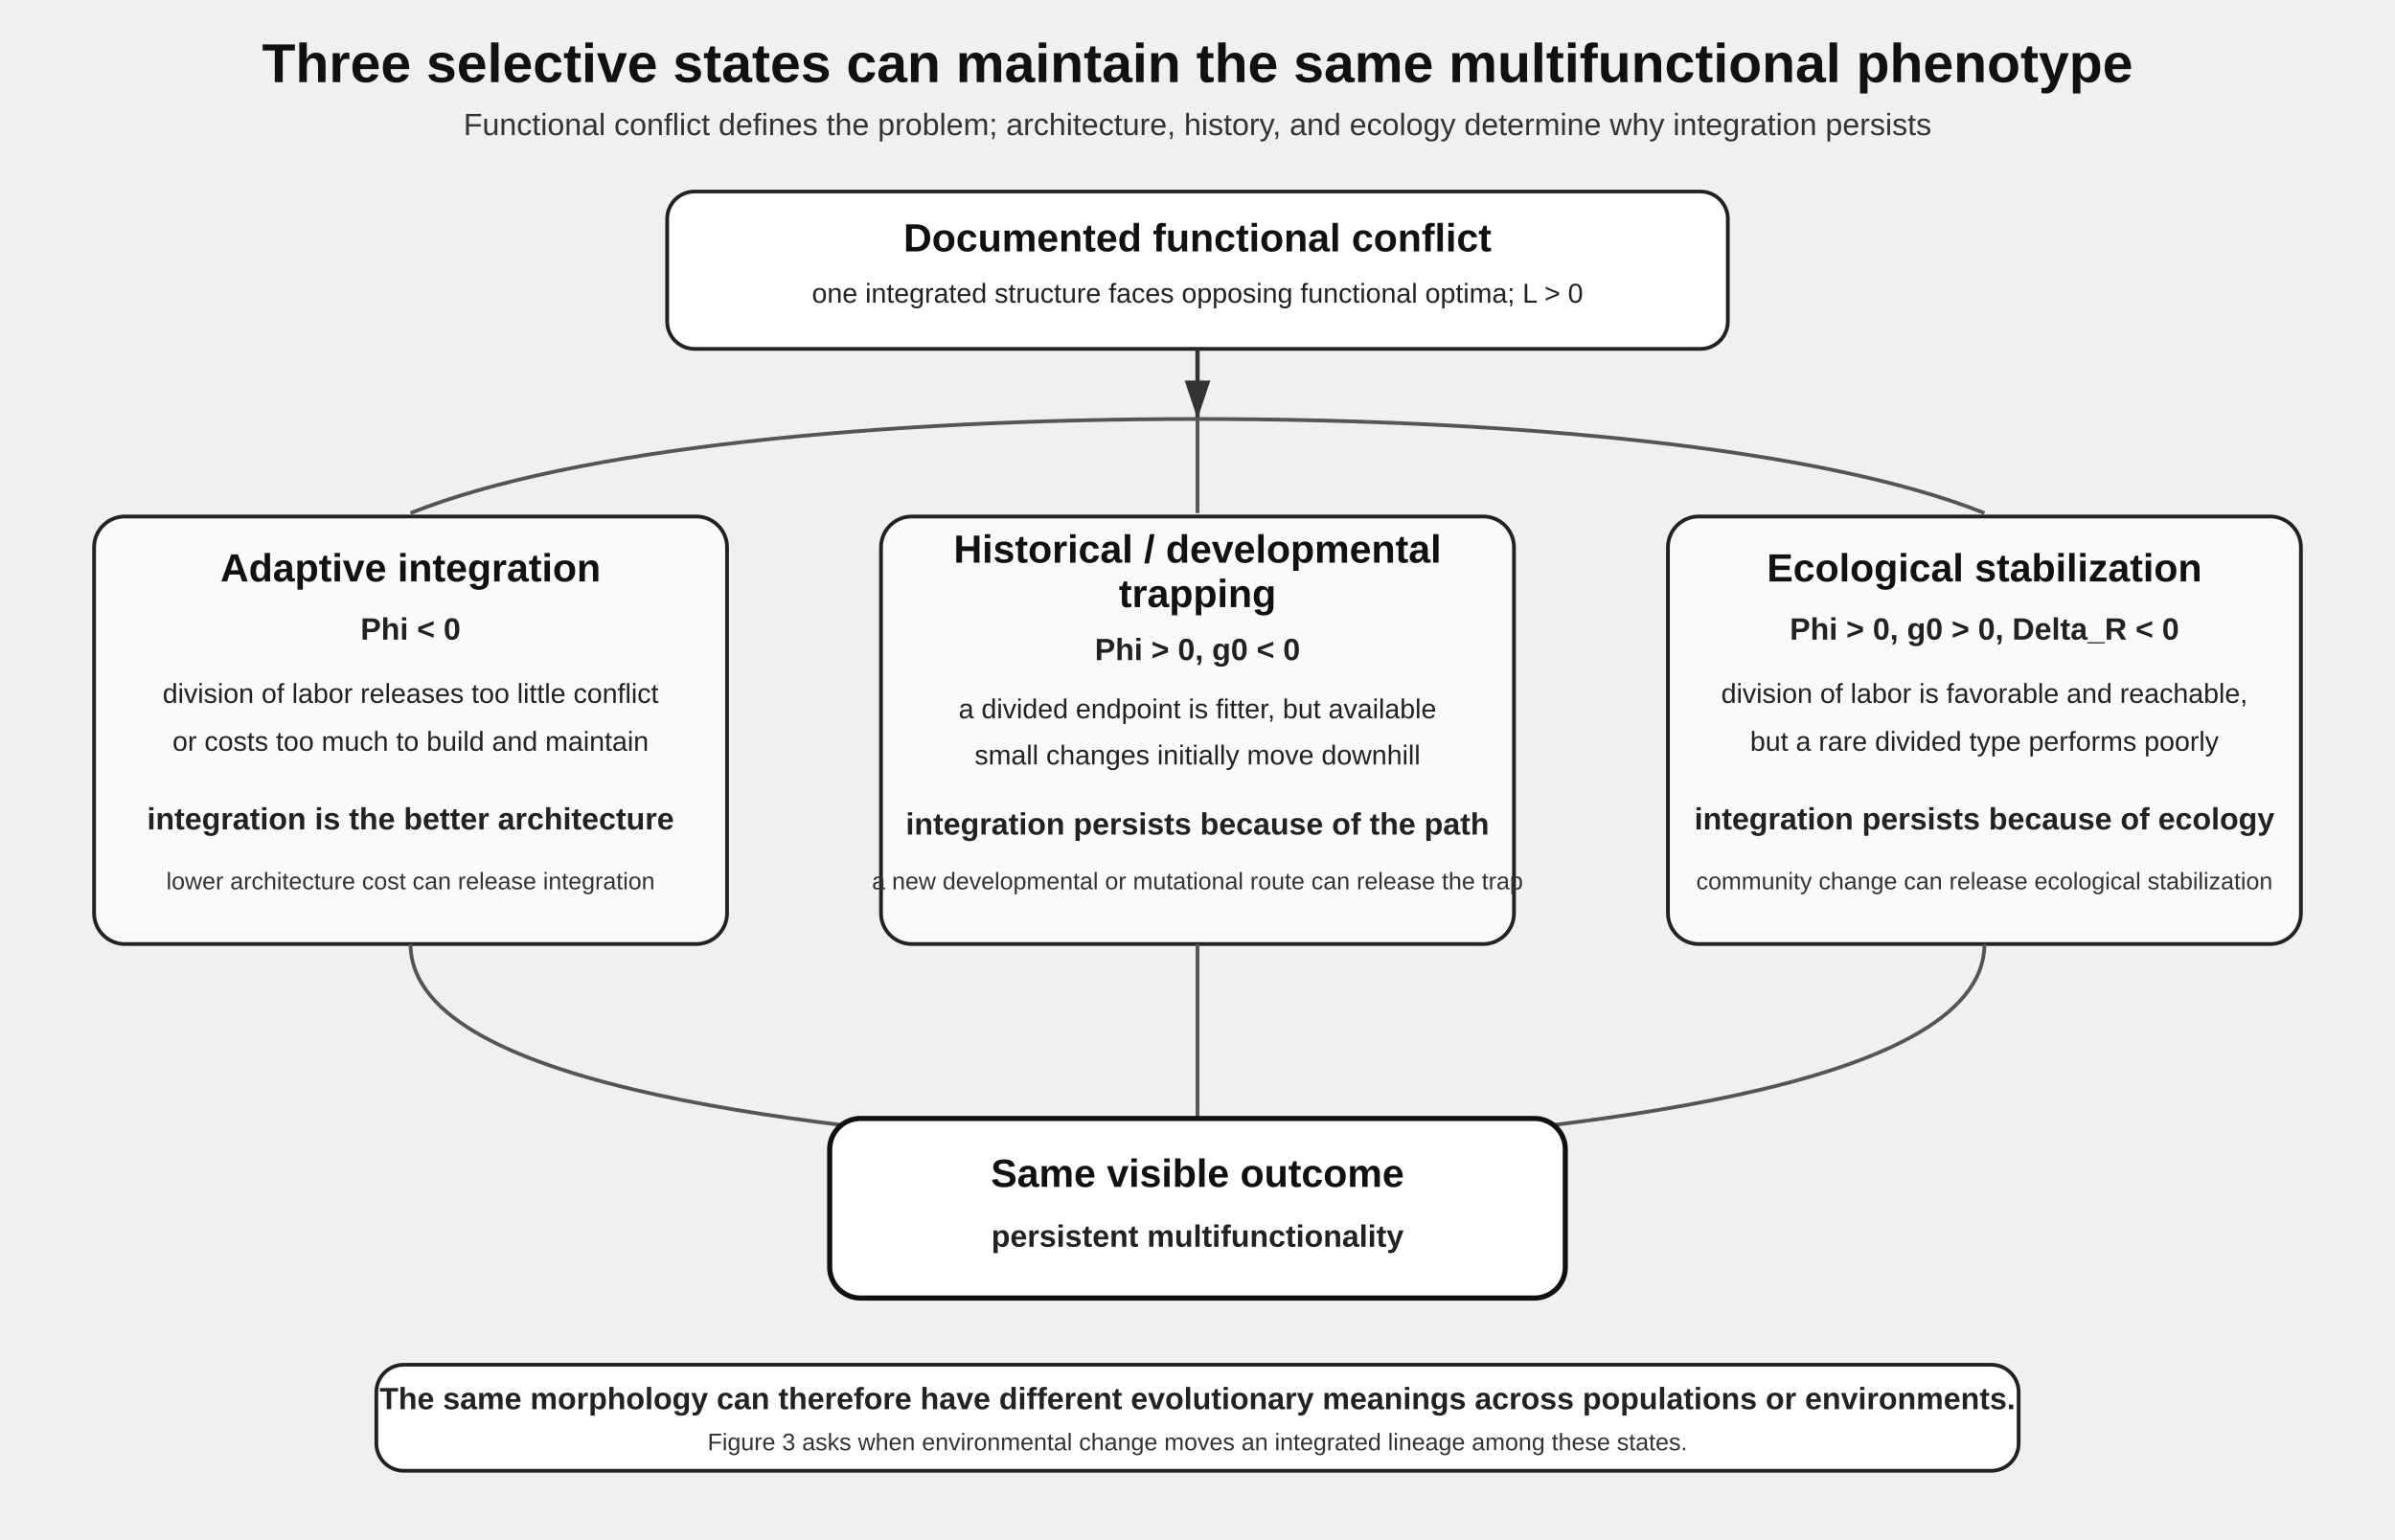
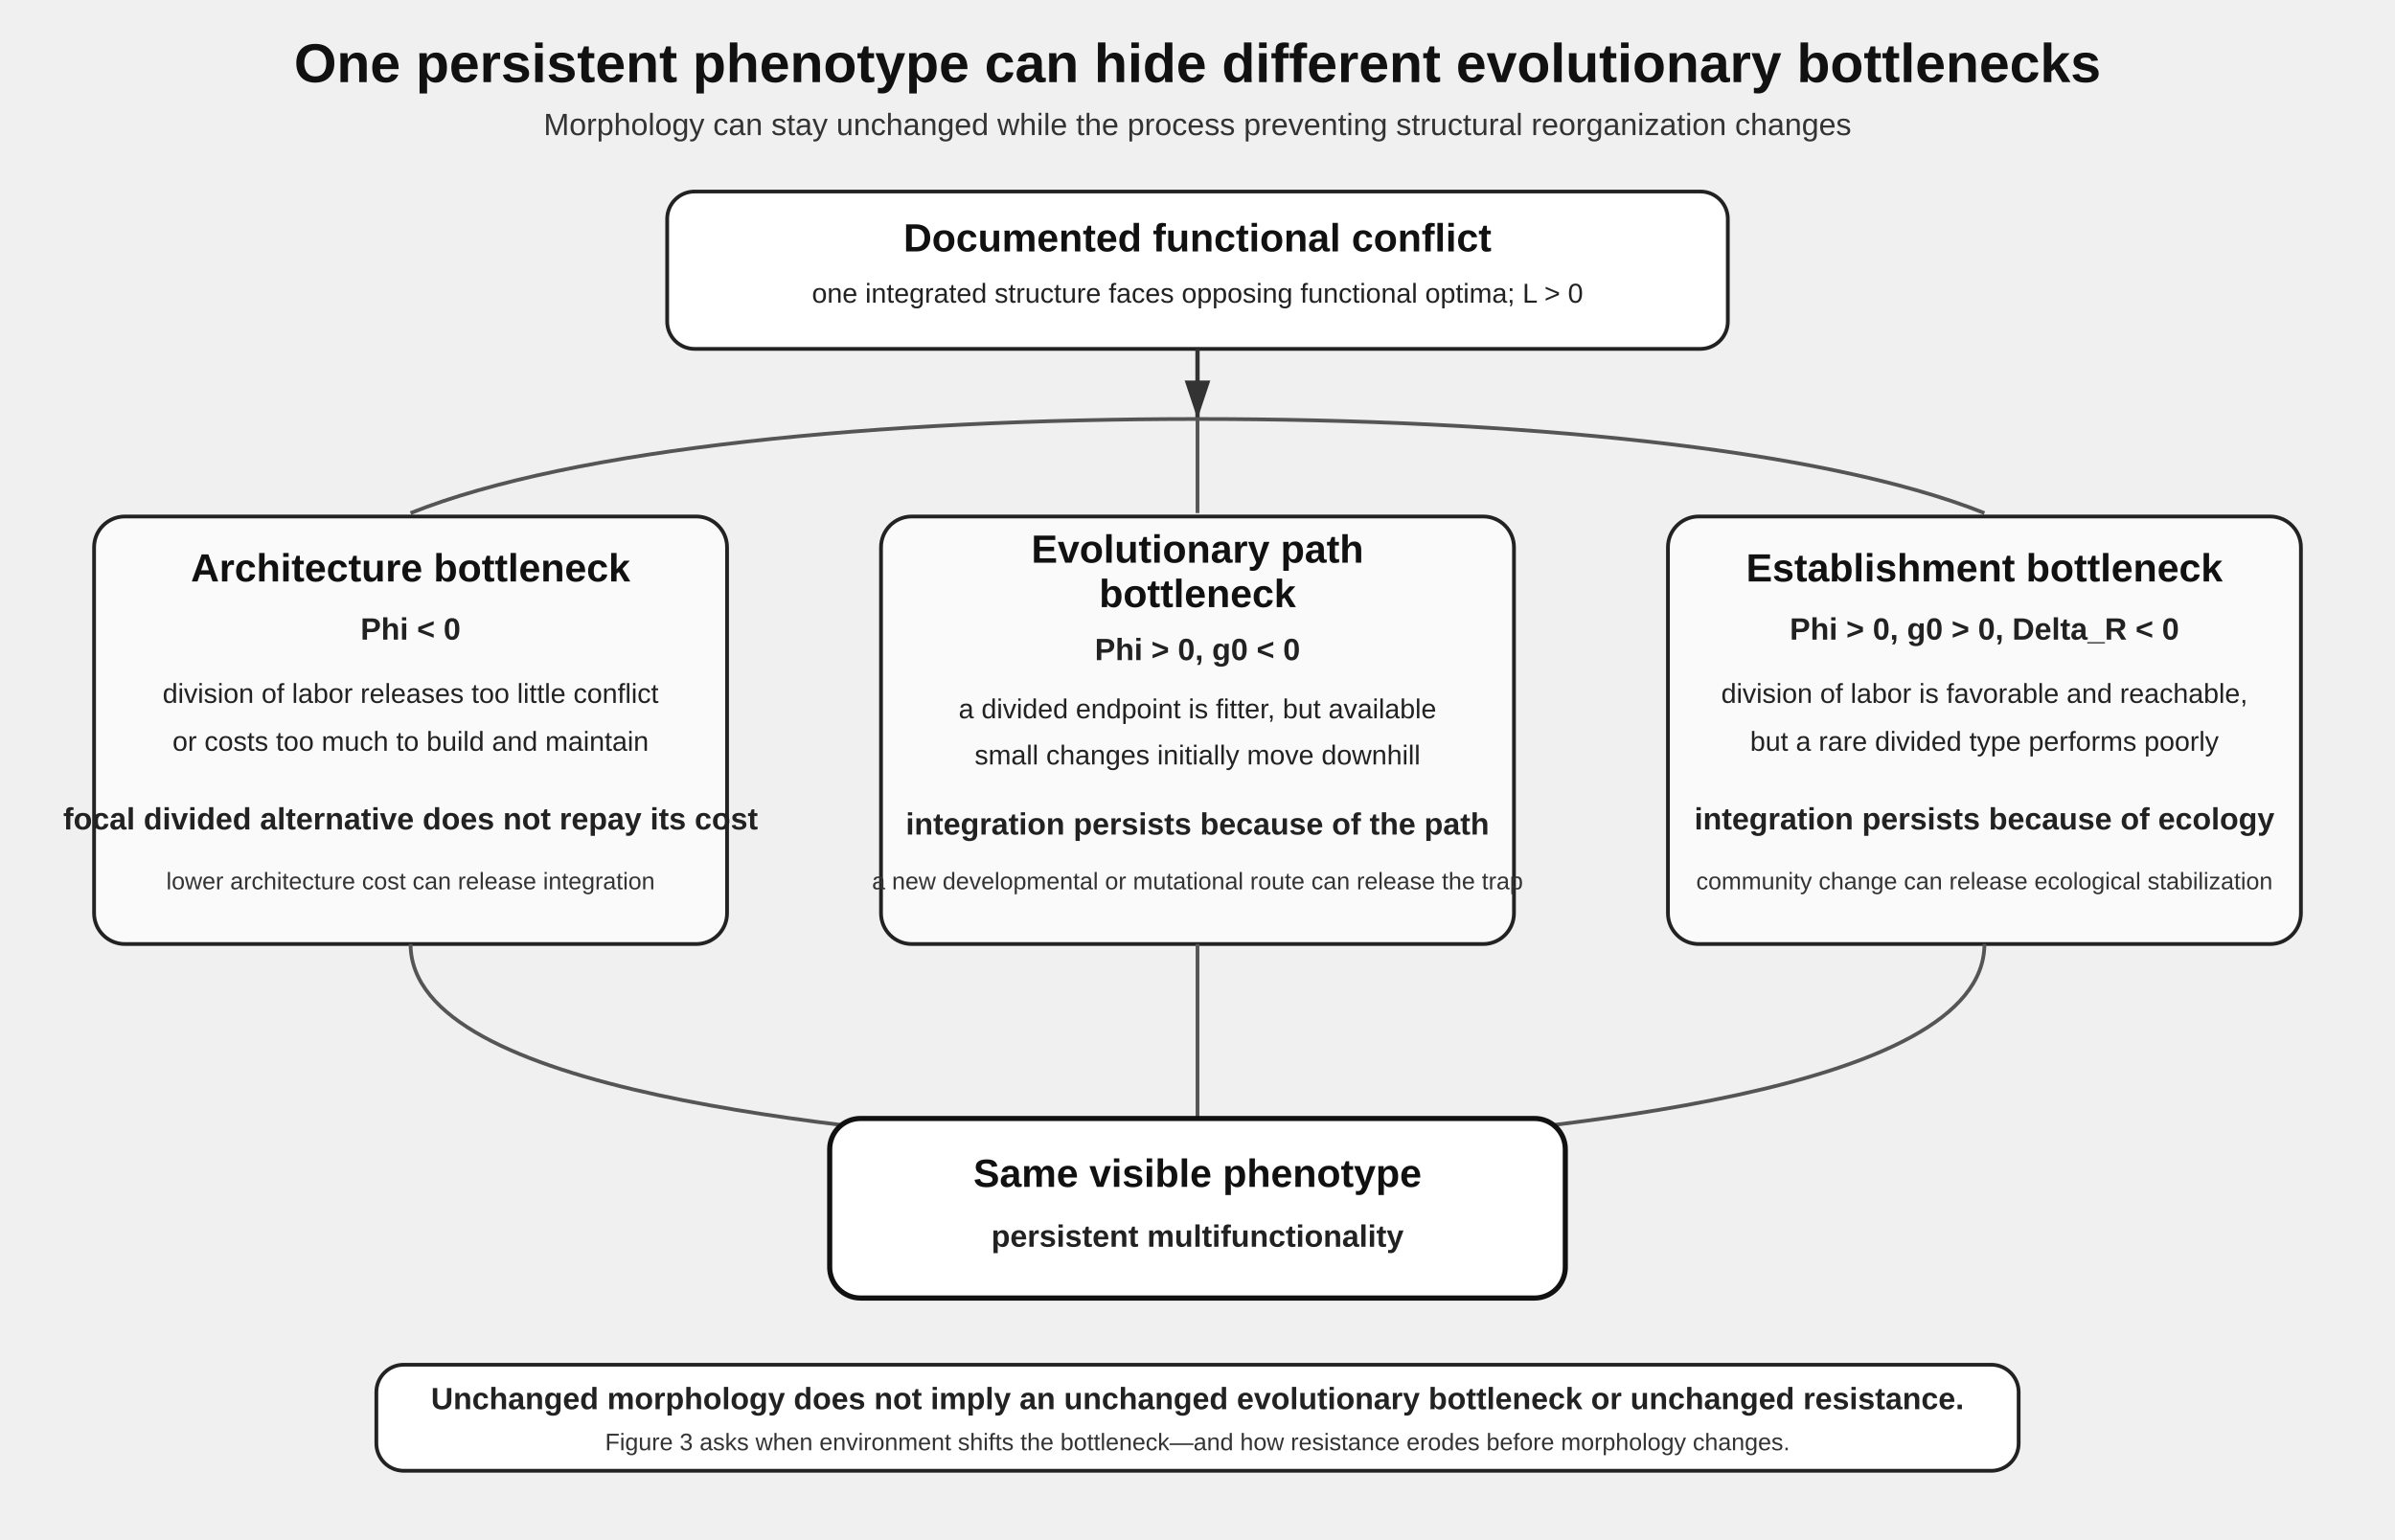
<svg xmlns="http://www.w3.org/2000/svg" width="1400" height="900" viewBox="0 0 1400 900">
  <defs>
    <marker id="arrow" markerWidth="10" markerHeight="10" refX="9" refY="3" orient="auto" markerUnits="strokeWidth">
      <path d="M0,0 L0,6 L9,3 z" fill="#333" />
    </marker>
    <style>
      .title { font:700 32px Arial,Helvetica,sans-serif; fill:#111; }
      .subtitle { font:400 18px Arial,Helvetica,sans-serif; fill:#333; }
      .head { font:700 23px Arial,Helvetica,sans-serif; fill:#111; }
      .mid { font:600 18px Arial,Helvetica,sans-serif; fill:#222; }
      .body { font:400 16px Arial,Helvetica,sans-serif; fill:#222; }
      .tiny { font:400 14px Arial,Helvetica,sans-serif; fill:#333; }
      .box { fill:#fff; stroke:#222; stroke-width:2.2; rx:16; }
      .state { fill:#fafafa; stroke:#222; stroke-width:2.2; rx:18; }
      .outcome { fill:#fff; stroke:#111; stroke-width:3; rx:18; }
      .arrow { stroke:#333; stroke-width:2.5; fill:none; marker-end:url(#arrow); }
      .line { stroke:#555; stroke-width:2.2; fill:none; }
      .dash { stroke:#666; stroke-width:2; stroke-dasharray:8 6; fill:none; marker-end:url(#arrow); }
    </style>
  </defs>
-   <text x="700" y="48" text-anchor="middle" class="title">Three selective states can maintain the same multifunctional phenotype</text>
-   <text x="700" y="79" text-anchor="middle" class="subtitle">Functional conflict defines the problem; architecture, history, and ecology determine why integration persists</text>
+   <text x="700" y="48" text-anchor="middle" class="title">One persistent phenotype can hide different evolutionary bottlenecks</text>
+   <text x="700" y="79" text-anchor="middle" class="subtitle">Morphology can stay unchanged while the process preventing structural reorganization changes</text>
  <rect x="390" y="112" width="620" height="92" class="box" />
  <text x="700" y="147" text-anchor="middle" class="head">Documented functional conflict</text>
  <text x="700" y="177" text-anchor="middle" class="body">one integrated structure faces opposing functional optima; L &gt; 0</text>
  <path d="M700 204 L700 245" class="arrow" />
  <path d="M700 245 C515 245 335 262 240 300" class="line" />
  <path d="M700 245 L700 300" class="line" />
  <path d="M700 245 C885 245 1065 262 1160 300" class="line" />
  <rect x="55" y="302" width="370" height="250" class="state" />
-   <text x="240" y="340" text-anchor="middle" class="head">Adaptive integration</text>
+   <text x="240" y="340" text-anchor="middle" class="head">Architecture bottleneck</text>
  <text x="240" y="374" text-anchor="middle" class="mid">Phi &lt; 0</text>
  <text x="240" y="411" text-anchor="middle" class="body">division of labor releases too little conflict</text>
  <text x="240" y="439" text-anchor="middle" class="body">or costs too much to build and maintain</text>
-   <text x="240" y="485" text-anchor="middle" class="mid">integration is the better architecture</text>
+   <text x="240" y="485" text-anchor="middle" class="mid">focal divided alternative does not repay its cost</text>
  <text x="240" y="520" text-anchor="middle" class="tiny">lower architecture cost can release integration</text>
  <rect x="515" y="302" width="370" height="250" class="state" />
-   <text x="700" y="329" text-anchor="middle" class="head">Historical / developmental</text>
-   <text x="700" y="355" text-anchor="middle" class="head">trapping</text>
+   <text x="700" y="329" text-anchor="middle" class="head">Evolutionary path</text>
+   <text x="700" y="355" text-anchor="middle" class="head">bottleneck</text>
  <text x="700" y="386" text-anchor="middle" class="mid">Phi &gt; 0,  g0 &lt; 0</text>
  <text x="700" y="420" text-anchor="middle" class="body">a divided endpoint is fitter, but available</text>
  <text x="700" y="447" text-anchor="middle" class="body">small changes initially move downhill</text>
  <text x="700" y="488" text-anchor="middle" class="mid">integration persists because of the path</text>
  <text x="700" y="520" text-anchor="middle" class="tiny">a new developmental or mutational route can release the trap</text>
  <rect x="975" y="302" width="370" height="250" class="state" />
-   <text x="1160" y="340" text-anchor="middle" class="head">Ecological stabilization</text>
+   <text x="1160" y="340" text-anchor="middle" class="head">Establishment bottleneck</text>
  <text x="1160" y="374" text-anchor="middle" class="mid">Phi &gt; 0,  g0 &gt; 0,  Delta_R &lt; 0</text>
  <text x="1160" y="411" text-anchor="middle" class="body">division of labor is favorable and reachable,</text>
  <text x="1160" y="439" text-anchor="middle" class="body">but a rare divided type performs poorly</text>
  <text x="1160" y="485" text-anchor="middle" class="mid">integration persists because of ecology</text>
  <text x="1160" y="520" text-anchor="middle" class="tiny">community change can release ecological stabilization</text>
  <path d="M240 552 C240 640 500 660 615 670" class="line" />
  <path d="M700 552 L700 655" class="line" />
  <path d="M1160 552 C1160 640 900 660 785 670" class="line" />
  <rect x="485" y="654" width="430" height="105" class="outcome" />
-   <text x="700" y="694" text-anchor="middle" class="head">Same visible outcome</text>
+   <text x="700" y="694" text-anchor="middle" class="head">Same visible phenotype</text>
  <text x="700" y="729" text-anchor="middle" class="mid">persistent multifunctionality</text>
  <rect x="220" y="798" width="960" height="62" class="box" />
-   <text x="700" y="824" text-anchor="middle" class="mid">The same morphology can therefore have different evolutionary meanings across populations or environments.</text>
-   <text x="700" y="848" text-anchor="middle" class="tiny">Figure 3 asks when environmental change moves an integrated lineage among these states.</text>
+   <text x="700" y="824" text-anchor="middle" class="mid">Unchanged morphology does not imply an unchanged evolutionary bottleneck or unchanged resistance.</text>
+   <text x="700" y="848" text-anchor="middle" class="tiny">Figure 3 asks when environment shifts the bottleneck—and how resistance erodes before morphology changes.</text>
</svg>
